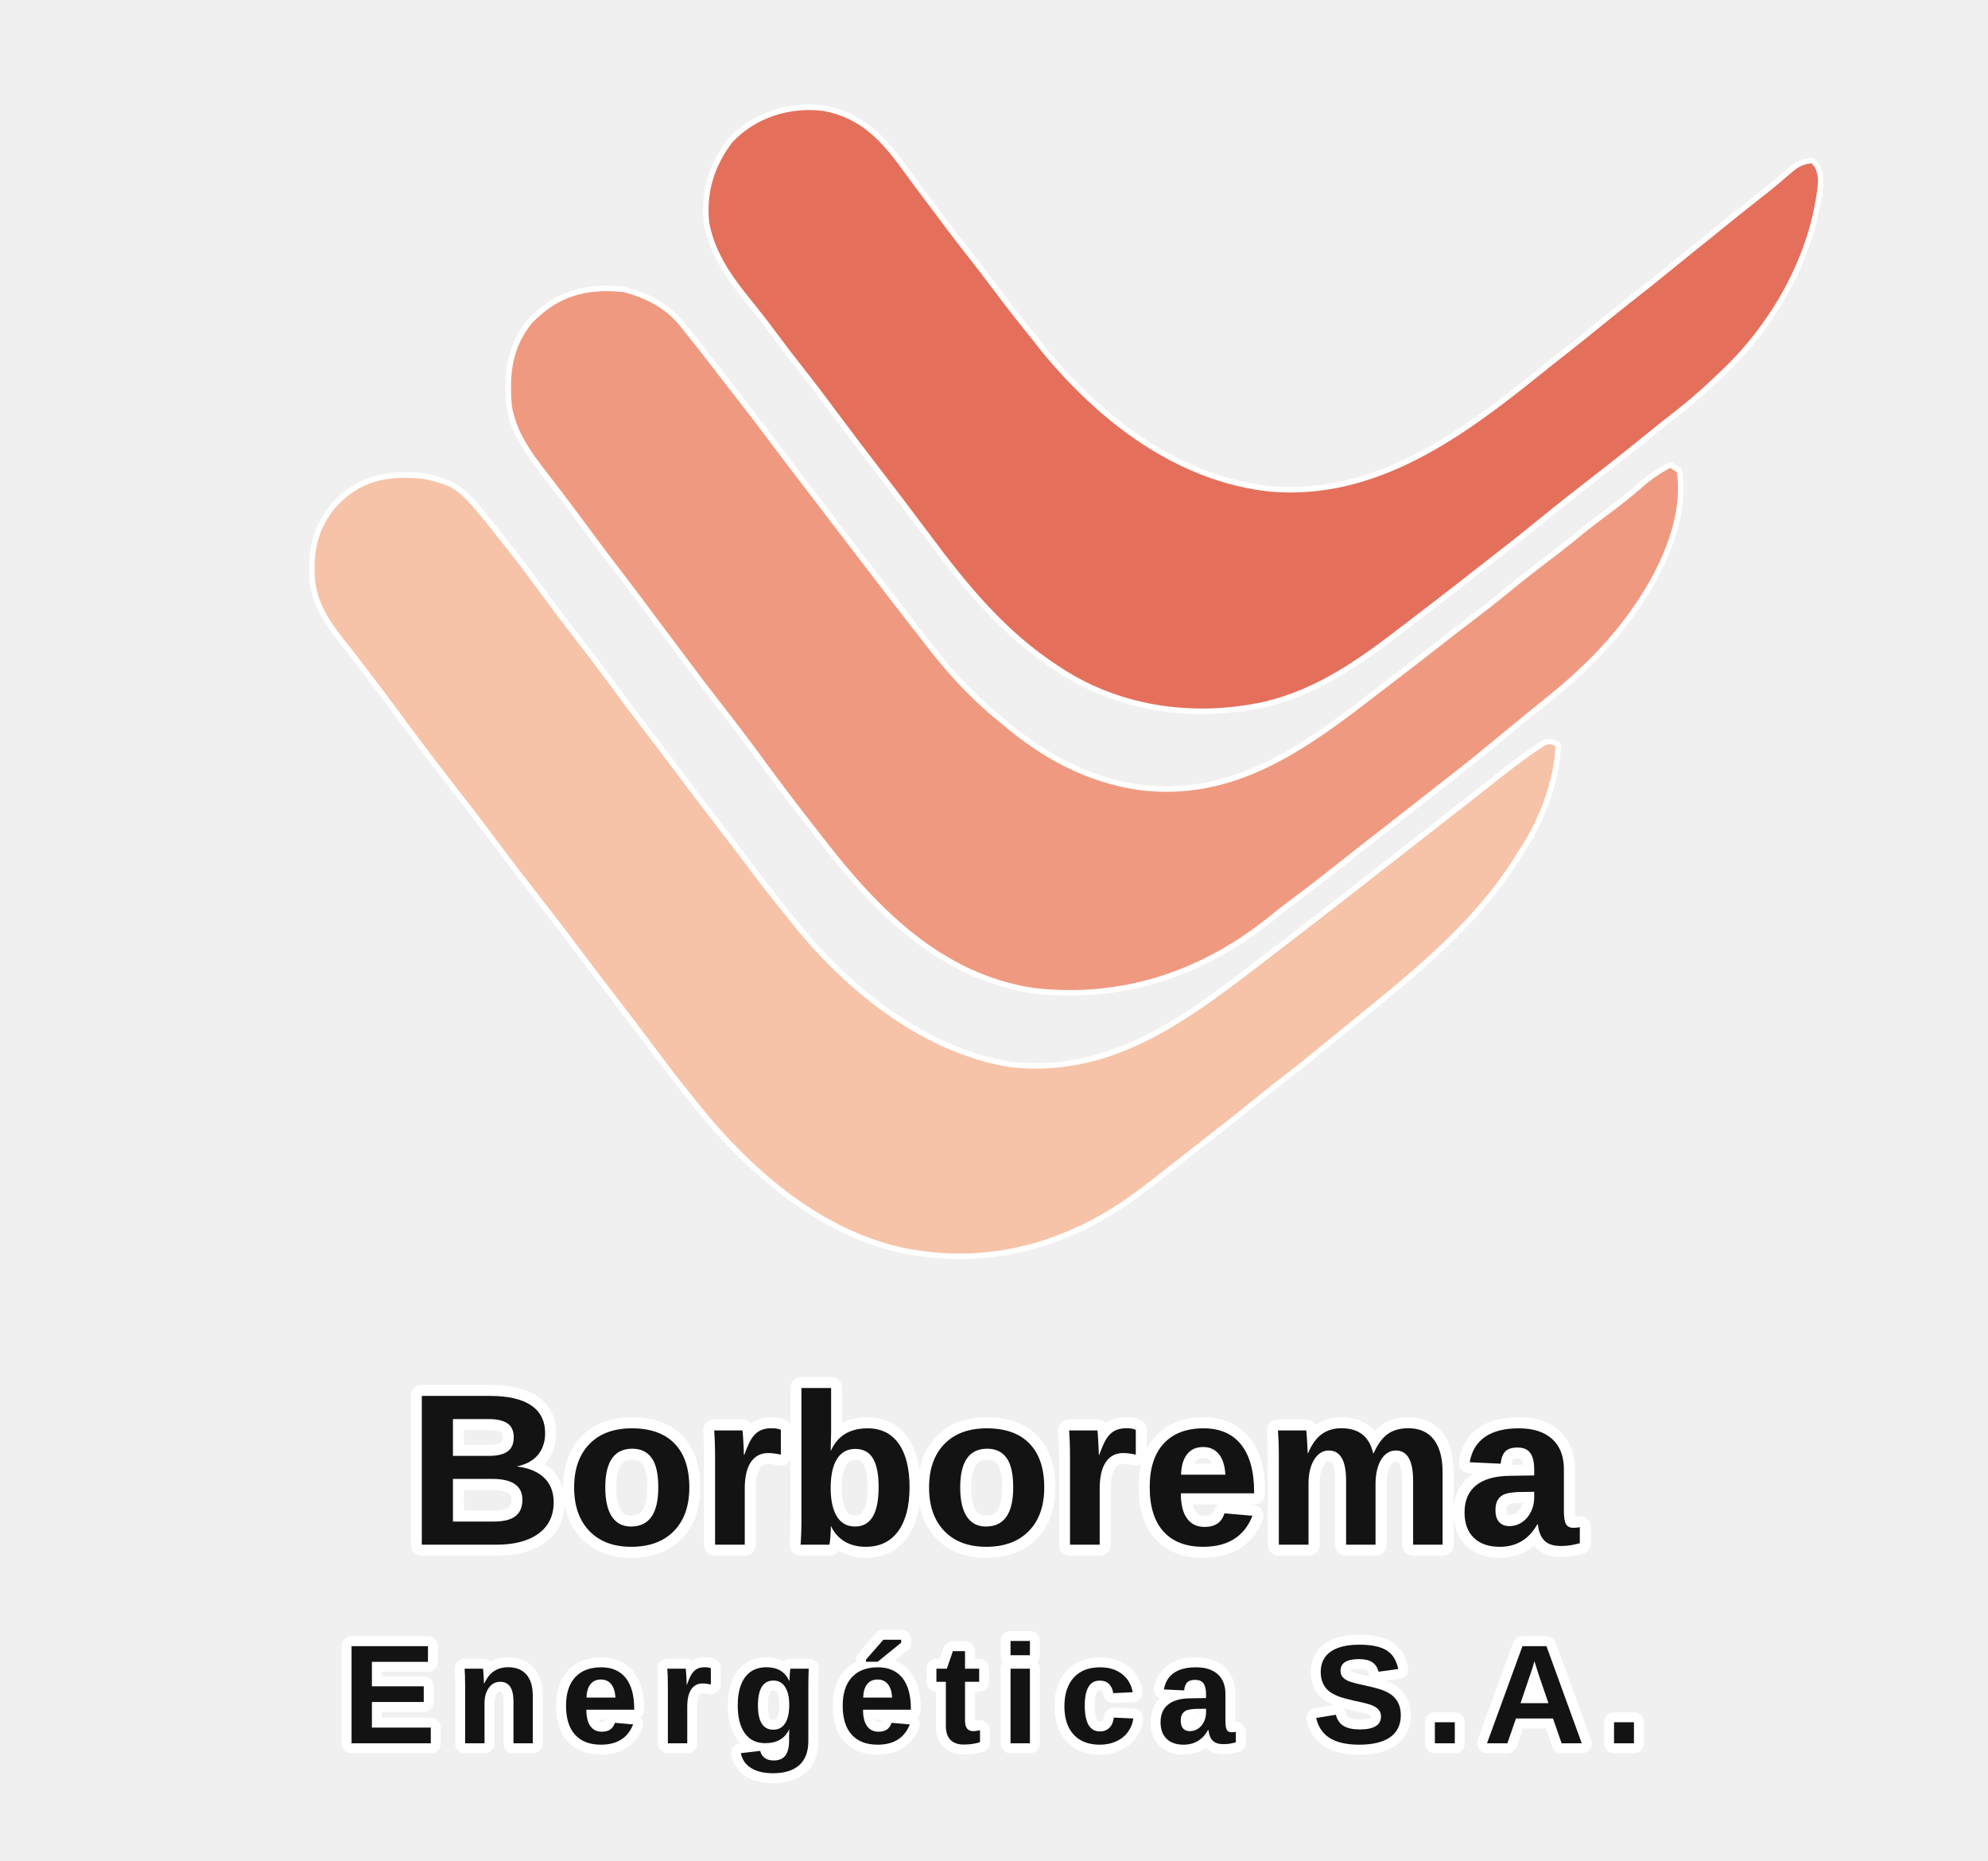
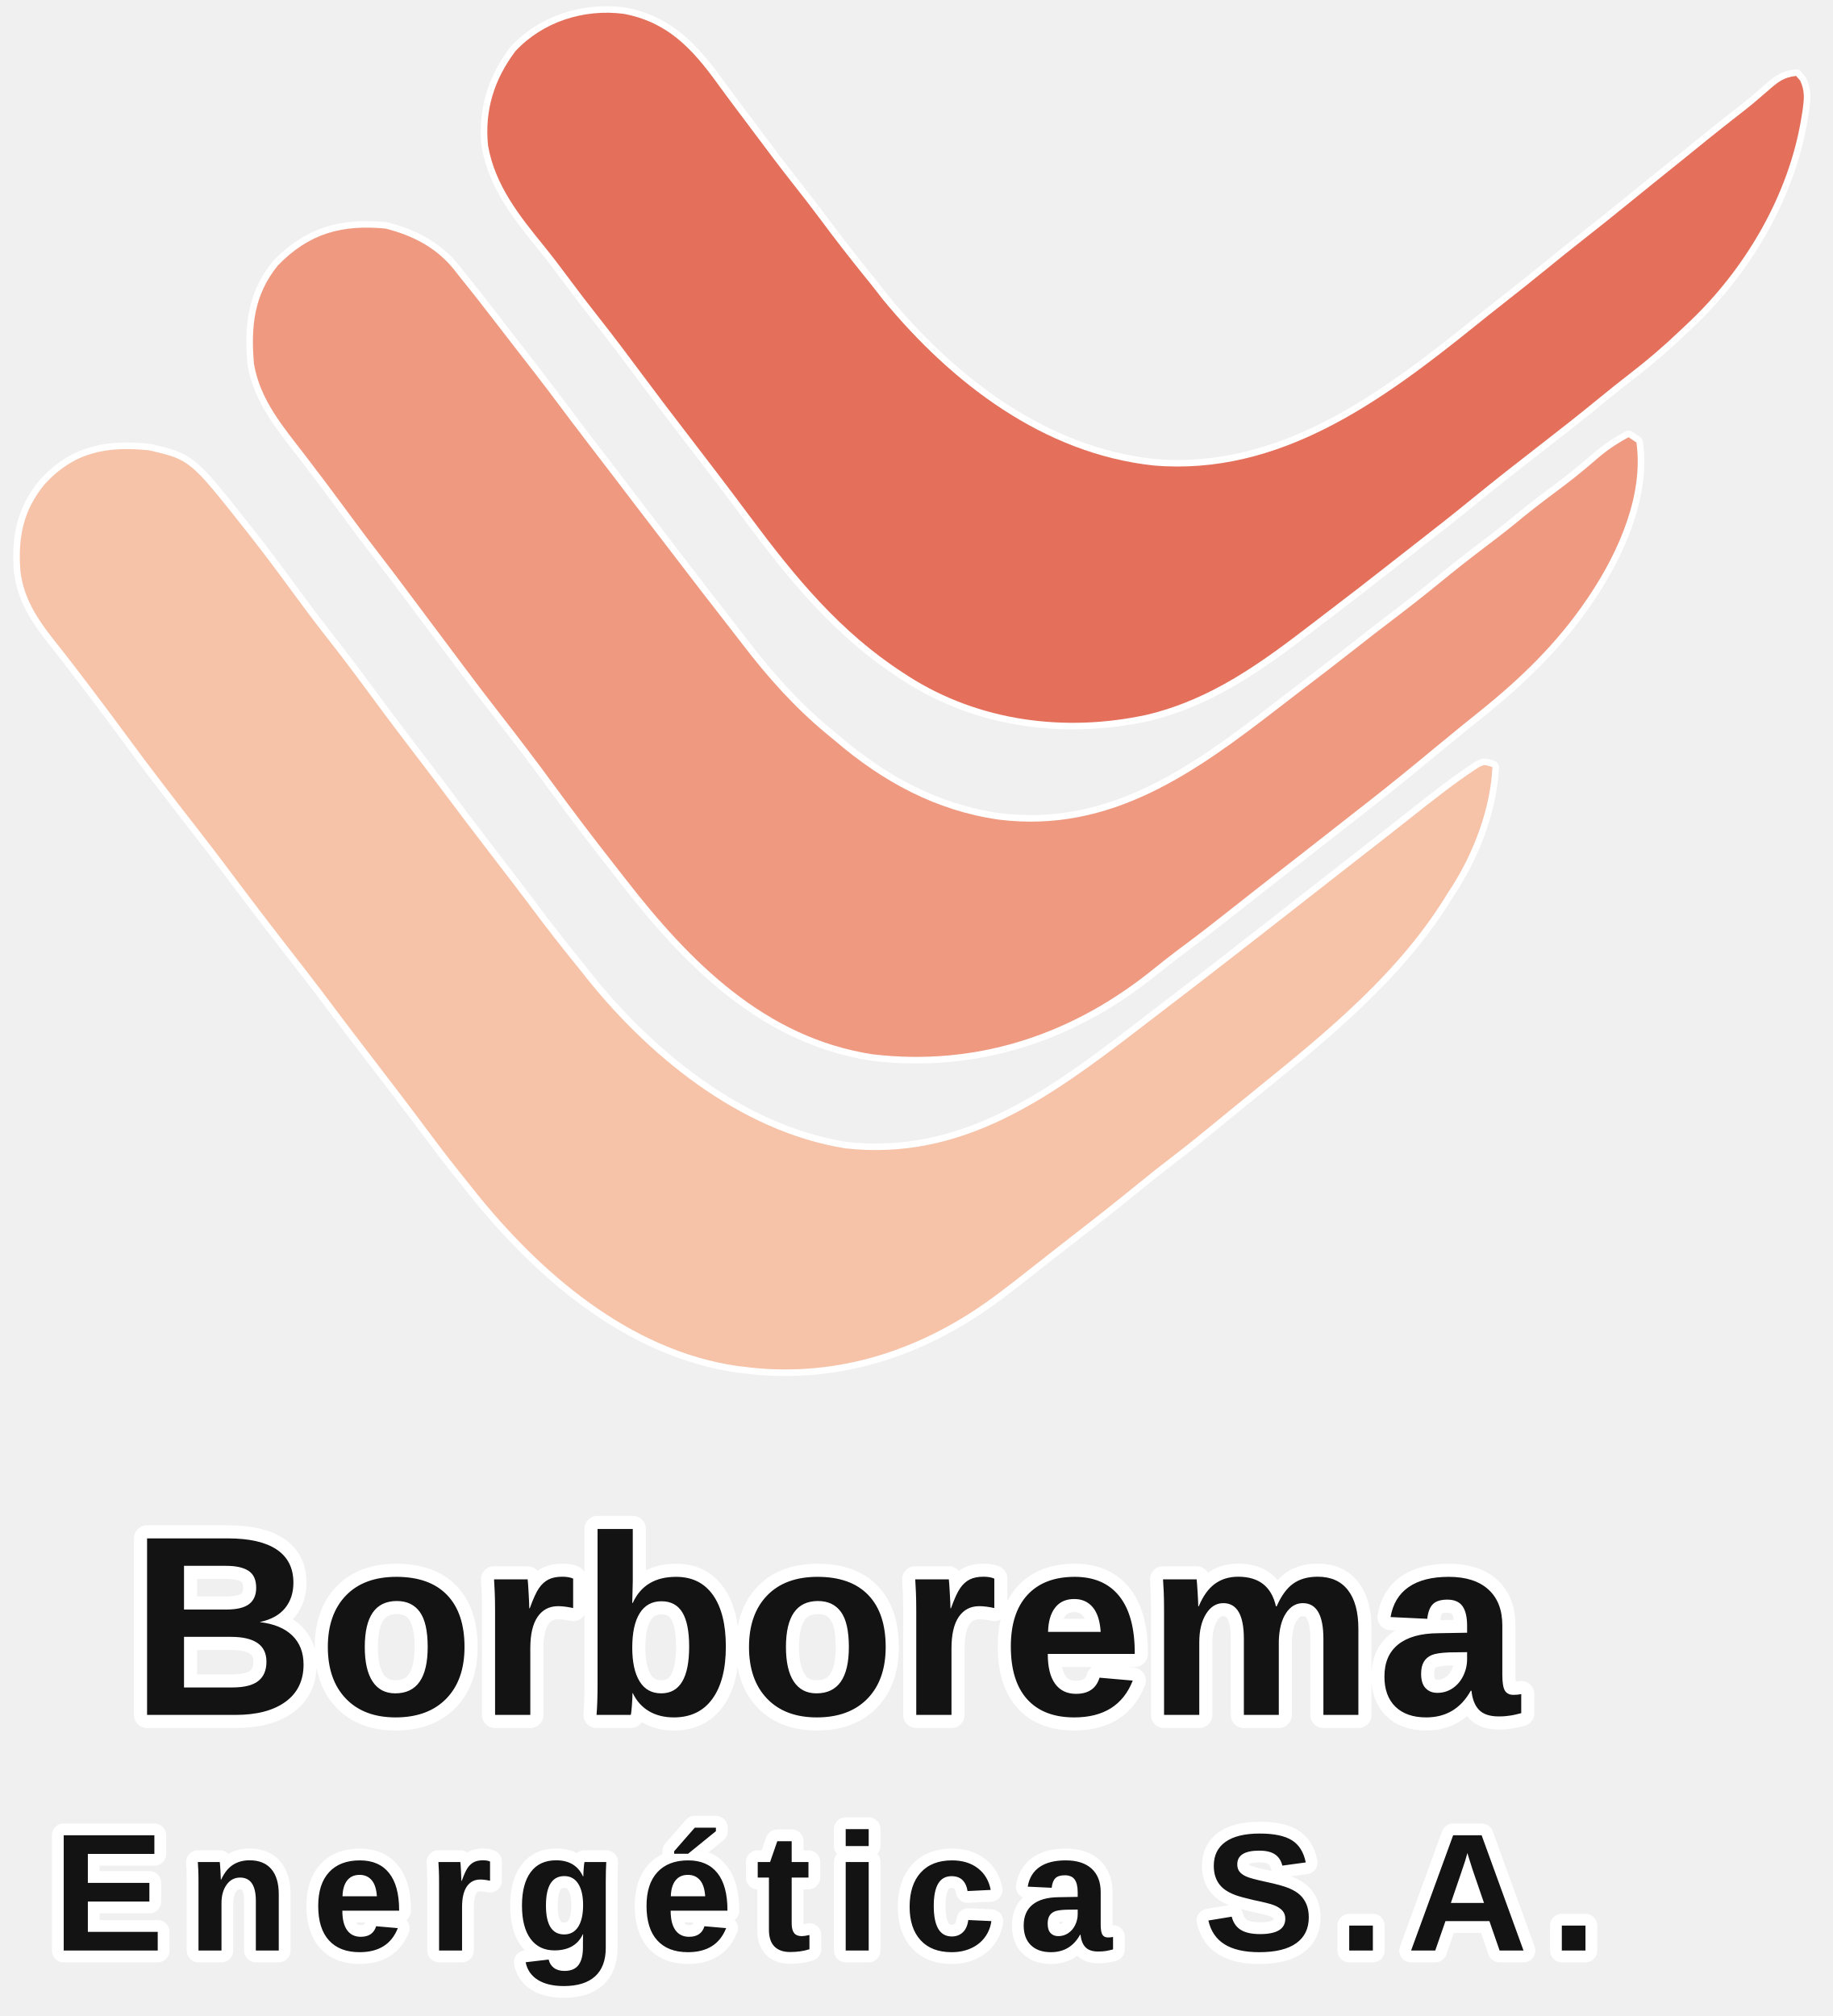
- <svg xmlns="http://www.w3.org/2000/svg" viewBox="0 0 901 843" width="901" height="843">
+ <svg xmlns="http://www.w3.org/2000/svg" viewBox="135 45 700 770" width="700" height="770">
  <path d="M 331.85 64.54 C 323.72 75.35 320.03 87.17 321.40 100.64 C 324.10 115.84 333.35 127.40 342.82 139.04 C 346.00 142.97 349.05 147.00 352.06 151.06 C 355.81 156.10 359.60 161.08 363.50 166.00 C 369.48 173.56 375.24 181.27 381.00 189.00 C 385.88 195.54 390.80 202.06 395.79 208.53 C 399.77 213.69 403.73 218.88 407.69 224.06 C 408.03 224.51 408.03 224.51 409.76 226.78 C 413.80 232.09 417.82 237.43 421.81 242.79 C 438.69 265.44 456.01 286.53 480.00 302.00 C 480.66 302.43 481.32 302.86 482.01 303.31 C 509.01 320.59 542.00 324.76 573.00 318.00 C 597.61 312.16 616.68 298.19 636.39 283.01 C 638.80 281.15 641.22 279.30 643.64 277.46 C 650.68 272.10 657.68 266.71 664.63 261.23 C 667.84 258.69 671.07 256.17 674.31 253.66 C 682.36 247.42 690.36 241.13 698.25 234.68 C 706.17 228.21 714.23 221.92 722.31 215.66 C 730.36 209.43 738.36 203.14 746.23 196.69 C 749.94 193.65 753.69 190.67 757.48 187.74 C 764.13 182.60 770.45 177.21 776.53 171.40 C 777.52 170.46 778.51 169.52 779.51 168.59 C 801.30 148.19 818.19 119.68 823.00 90.00 C 823.16 88.99 823.33 87.98 823.50 86.95 C 824.06 82.57 824.40 79.89 822.56 75.81 C 822.05 75.21 821.53 74.62 821.00 74.00 C 816.33 74.49 814.05 76.31 810.56 79.38 C 809.50 80.29 808.43 81.21 807.36 82.13 C 806.81 82.60 806.26 83.08 805.69 83.57 C 802.94 85.90 800.10 88.10 797.25 90.31 C 790.65 95.46 784.16 100.73 777.67 106.01 C 774.02 108.98 770.35 111.92 766.67 114.86 C 763.88 117.10 761.10 119.36 758.32 121.62 C 752.02 126.76 745.69 131.84 739.29 136.84 C 734.82 140.34 730.40 143.91 726.00 147.50 C 720.45 152.03 714.86 156.50 709.21 160.91 C 705.62 163.72 702.05 166.56 698.50 169.43 C 662.83 198.17 623.71 226.91 575.58 222.79 C 533.51 218.25 498.44 191.27 472.19 159.38 C 470.79 157.59 469.39 155.80 468.00 154.00 C 467.08 152.85 466.15 151.70 465.22 150.56 C 459.47 143.46 453.89 136.25 448.44 128.92 C 445.13 124.48 441.75 120.09 438.31 115.75 C 433.43 109.58 428.70 103.31 424.00 97.00 C 423.07 95.75 422.13 94.50 421.20 93.26 C 420.70 92.60 420.21 91.95 419.71 91.27 C 418.69 89.92 417.68 88.57 416.66 87.22 C 414.04 83.74 411.44 80.24 408.88 76.70 C 399.33 63.56 389.91 53.36 373.16 50.28 C 358.05 48.32 342.33 53.28 331.85 64.54 Z" fill="#E4705C" stroke="#FFFFFF" stroke-width="5" stroke-linejoin="round" stroke-linecap="round" paint-order="stroke fill" />
  <path d="M 241.12 146.39 C 231.89 157.78 230.79 169.94 232.00 184.00 C 234.36 197.86 243.22 208.10 251.56 218.94 C 256.90 225.91 262.18 232.92 267.38 240.00 C 271.94 246.23 276.57 252.39 281.30 258.49 C 286.72 265.51 292.00 272.65 297.32 279.75 C 300.13 283.51 302.96 287.28 305.78 291.04 C 307.43 293.24 309.08 295.44 310.72 297.65 C 316.13 304.91 321.61 312.11 327.19 319.25 C 333.64 327.52 339.97 335.86 346.17 344.32 C 353.74 354.66 361.46 364.86 369.38 374.93 C 370.90 376.88 372.42 378.83 373.94 380.78 C 398.39 412.24 427.08 441.43 468.43 447.70 C 507.04 452.21 542.72 440.85 573.19 417.00 C 575.45 415.21 577.71 413.41 579.97 411.61 C 582.69 409.45 585.46 407.38 588.25 405.31 C 594.33 400.78 600.29 396.10 606.24 391.39 C 609.07 389.15 611.91 386.92 614.75 384.69 C 615.03 384.46 615.03 384.46 616.47 383.34 C 622.07 378.94 627.69 374.57 633.32 370.20 C 639.11 365.70 644.89 361.17 650.65 356.63 C 652.89 354.87 655.13 353.12 657.38 351.37 C 666.08 344.58 674.61 337.60 683.11 330.56 C 685.57 328.53 688.03 326.51 690.50 324.50 C 691.35 323.80 692.20 323.10 693.08 322.38 C 695.34 320.54 697.61 318.72 699.89 316.90 C 715.63 304.28 729.66 290.76 741.00 274.00 C 741.42 273.38 741.84 272.77 742.27 272.13 C 753.15 255.78 762.85 234.01 760.00 214.00 C 759.01 213.34 758.02 212.68 757.00 212.00 C 752.17 214.60 748.19 217.35 744.06 221.00 C 739.15 225.27 734.10 229.26 728.88 233.12 C 723.44 237.15 718.15 241.28 712.95 245.61 C 709.30 248.57 705.56 251.41 701.81 254.25 C 696.12 258.57 690.52 262.97 685.00 267.50 C 678.84 272.56 672.56 277.44 666.21 282.27 C 661.78 285.64 657.37 289.04 653.00 292.50 C 646.42 297.70 639.76 302.79 633.10 307.87 C 630.04 310.20 626.99 312.55 623.95 314.91 C 591.62 339.92 559.44 363.41 516.43 358.05 C 492.51 354.64 472.13 343.54 454.00 328.00 C 452.88 327.07 451.75 326.15 450.63 325.22 C 438.34 315.04 428.17 303.58 418.49 290.94 C 416.89 288.86 415.27 286.78 413.66 284.71 C 406.72 275.83 399.84 266.90 393.00 257.93 C 390.41 254.53 387.80 251.14 385.19 247.75 C 380.06 241.10 374.98 234.41 369.89 227.73 C 366.19 222.87 362.48 218.02 358.75 213.19 C 355.21 208.59 351.72 203.96 348.25 199.31 C 342.71 191.89 337.03 184.57 331.33 177.27 C 328.41 173.53 325.51 169.77 322.62 166.00 C 318.48 160.61 314.29 155.27 310.00 150.00 C 309.44 149.28 308.88 148.56 308.30 147.82 C 301.58 139.52 292.52 134.88 282.25 132.31 C 265.43 130.70 252.97 134.19 241.12 146.39 Z" fill="#EF9A80" stroke="#FFFFFF" stroke-width="5" stroke-linejoin="round" stroke-linecap="round" paint-order="stroke fill" />
  <path d="M 152.00 230.00 C 143.83 240.01 141.86 250.18 142.77 262.88 C 144.09 274.94 150.90 283.62 158.21 292.74 C 161.50 296.88 164.68 301.10 167.88 305.31 C 168.55 306.20 169.23 307.09 169.93 308.00 C 174.41 313.87 178.82 319.79 183.19 325.75 C 192.58 338.56 202.29 351.10 212.06 363.63 C 215.92 368.59 219.72 373.59 223.48 378.64 C 232.50 390.71 241.70 402.65 250.98 414.53 C 255.31 420.08 259.54 425.69 263.75 431.32 C 267.52 436.36 271.34 441.36 275.18 446.34 C 283.70 457.39 292.15 468.50 300.50 479.69 C 304.89 485.56 309.37 491.32 314.00 497.00 C 314.65 497.82 315.29 498.64 315.96 499.49 C 341.05 530.97 375.35 560.77 416.61 566.73 C 417.00 566.78 417.00 566.78 419.00 567.00 C 419.44 567.05 419.44 567.05 421.64 567.33 C 455.79 571.04 487.65 560.31 515.00 540.00 C 515.55 539.59 516.10 539.19 516.66 538.77 C 520.49 535.91 524.25 532.97 528.00 530.00 C 529.10 529.14 530.19 528.28 531.29 527.42 C 533.00 526.07 534.71 524.73 536.42 523.38 C 539.71 520.79 543.01 518.21 546.32 515.65 C 554.40 509.40 562.40 503.09 570.30 496.62 C 574.42 493.26 578.58 489.97 582.81 486.75 C 588.65 482.29 594.34 477.68 600.00 473.00 C 601.73 471.58 603.46 470.17 605.19 468.75 C 605.64 468.38 605.64 468.38 607.93 466.51 C 610.21 464.64 612.50 462.78 614.79 460.93 C 642.00 438.91 669.71 416.30 688.00 386.00 C 688.51 385.22 689.02 384.43 689.55 383.62 C 697.94 370.48 704.30 353.61 705.00 338.00 C 702.00 337.00 702.00 337.00 699.93 337.94 C 690.52 344.06 681.79 351.04 673.00 358.00 C 671.22 359.40 669.44 360.80 667.67 362.19 C 666.55 363.07 665.44 363.94 664.33 364.82 C 658.79 369.17 653.23 373.49 647.67 377.81 C 643.10 381.36 638.55 384.92 634.00 388.50 C 626.46 394.43 618.89 400.31 611.32 406.20 C 609.03 407.98 606.74 409.76 604.45 411.55 C 595.10 418.83 585.72 426.06 576.30 433.24 C 573.82 435.14 571.34 437.04 568.86 438.95 C 535.53 464.55 502.19 488.56 457.87 483.61 C 417.31 477.12 381.53 447.57 357.00 416.00 C 356.04 414.80 355.08 413.61 354.11 412.41 C 348.74 405.77 343.49 399.06 338.39 392.21 C 335.55 388.38 332.65 384.60 329.75 380.81 C 329.20 380.09 328.65 379.37 328.08 378.63 C 325.84 375.70 323.59 372.77 321.34 369.84 C 315.09 361.69 308.87 353.52 302.73 345.29 C 298.56 339.73 294.35 334.21 290.12 328.69 C 284.97 321.95 279.89 315.16 274.88 308.31 C 269.79 301.37 264.57 294.55 259.26 287.78 C 254.99 282.32 250.85 276.78 246.75 271.19 C 241.27 263.71 235.74 256.28 230.00 249.00 C 229.49 248.35 228.98 247.71 228.46 247.04 C 207.58 220.66 207.58 220.66 192.00 217.00 C 175.76 215.34 163.38 217.60 152.00 230.00 Z" fill="#F6C3A8" stroke="#FFFFFF" stroke-width="5" stroke-linejoin="round" stroke-linecap="round" paint-order="stroke fill" />
  <g font-family="Montserrat, Nunito, 'Arial Rounded MT Bold', Arial, Helvetica, sans-serif" text-anchor="middle">
    <text x="450" y="700" font-size="98" font-weight="800" letter-spacing="1" fill="none" stroke="#FFFFFF" stroke-width="10" stroke-linejoin="round" stroke-linecap="round">Borborema</text>
    <text x="450" y="700" font-size="98" font-weight="800" letter-spacing="1" fill="#131313">Borborema</text>
    <text x="450" y="790" font-size="64" font-weight="700" letter-spacing="8.6" fill="none" stroke="#FFFFFF" stroke-width="9" stroke-linejoin="round" stroke-linecap="round">Energética S.A.</text>
    <text x="450" y="790" font-size="64" font-weight="700" letter-spacing="8.6" fill="#131313">Energética S.A.</text>
  </g>
</svg>
